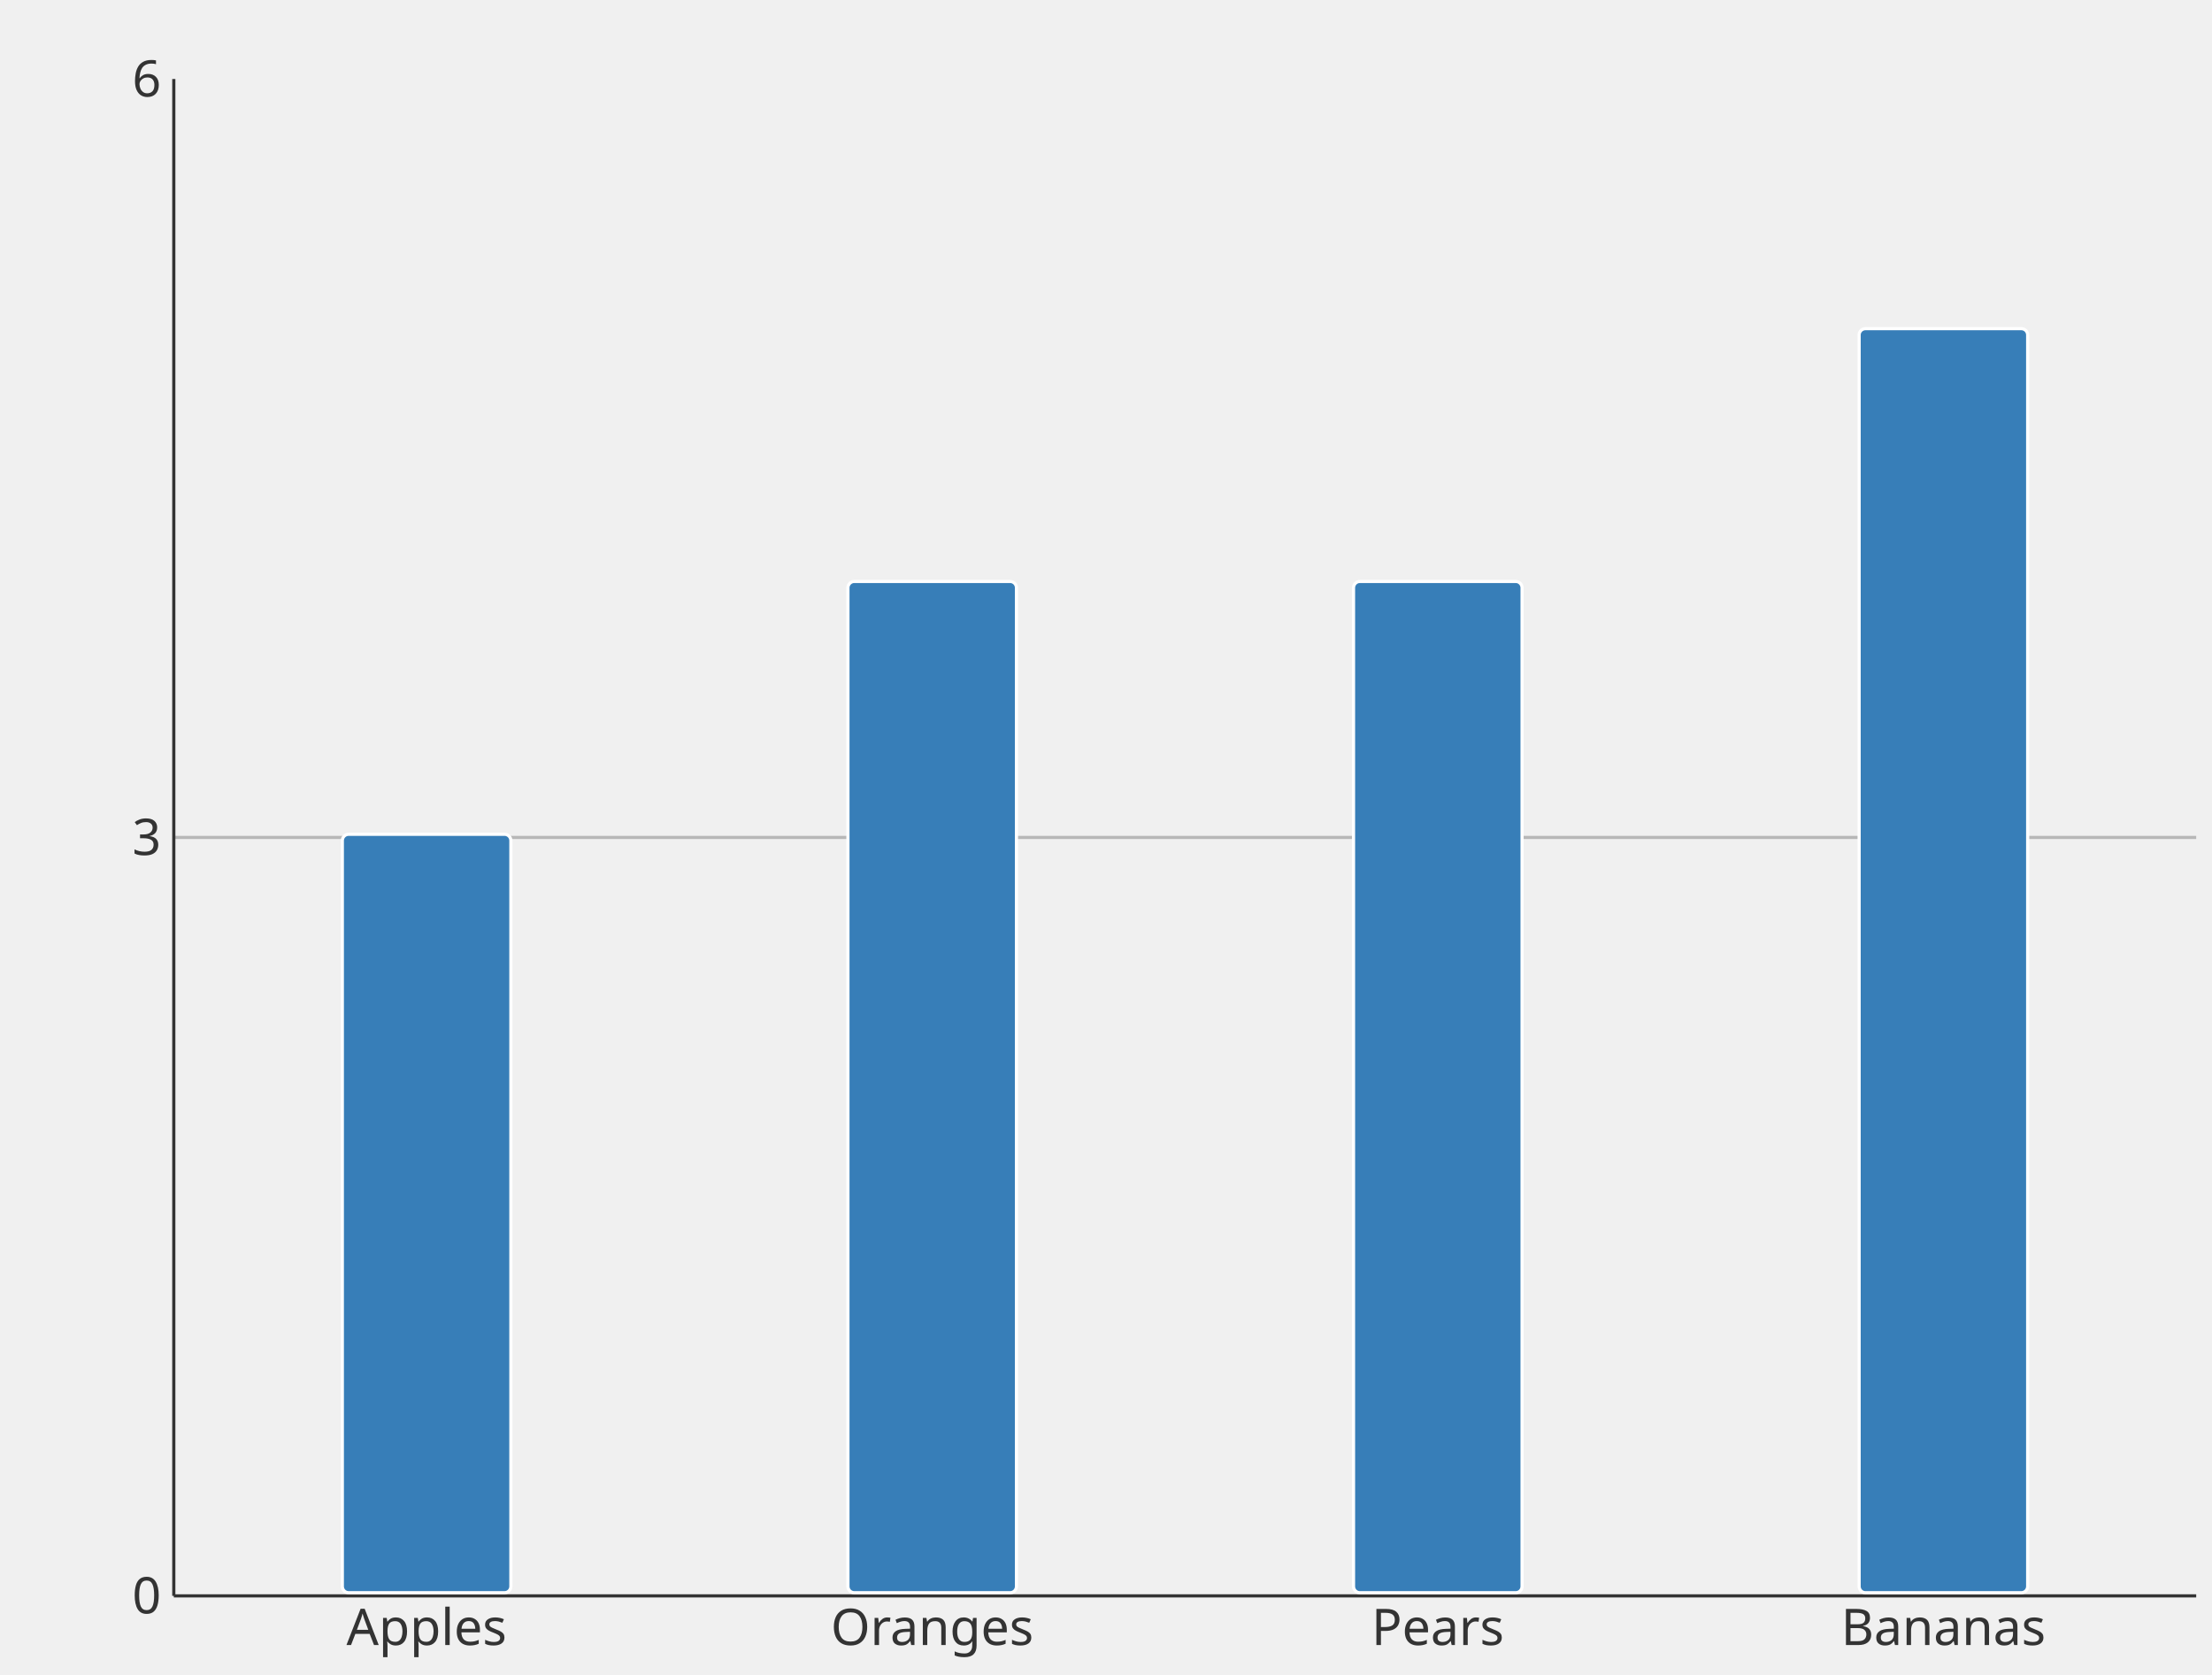
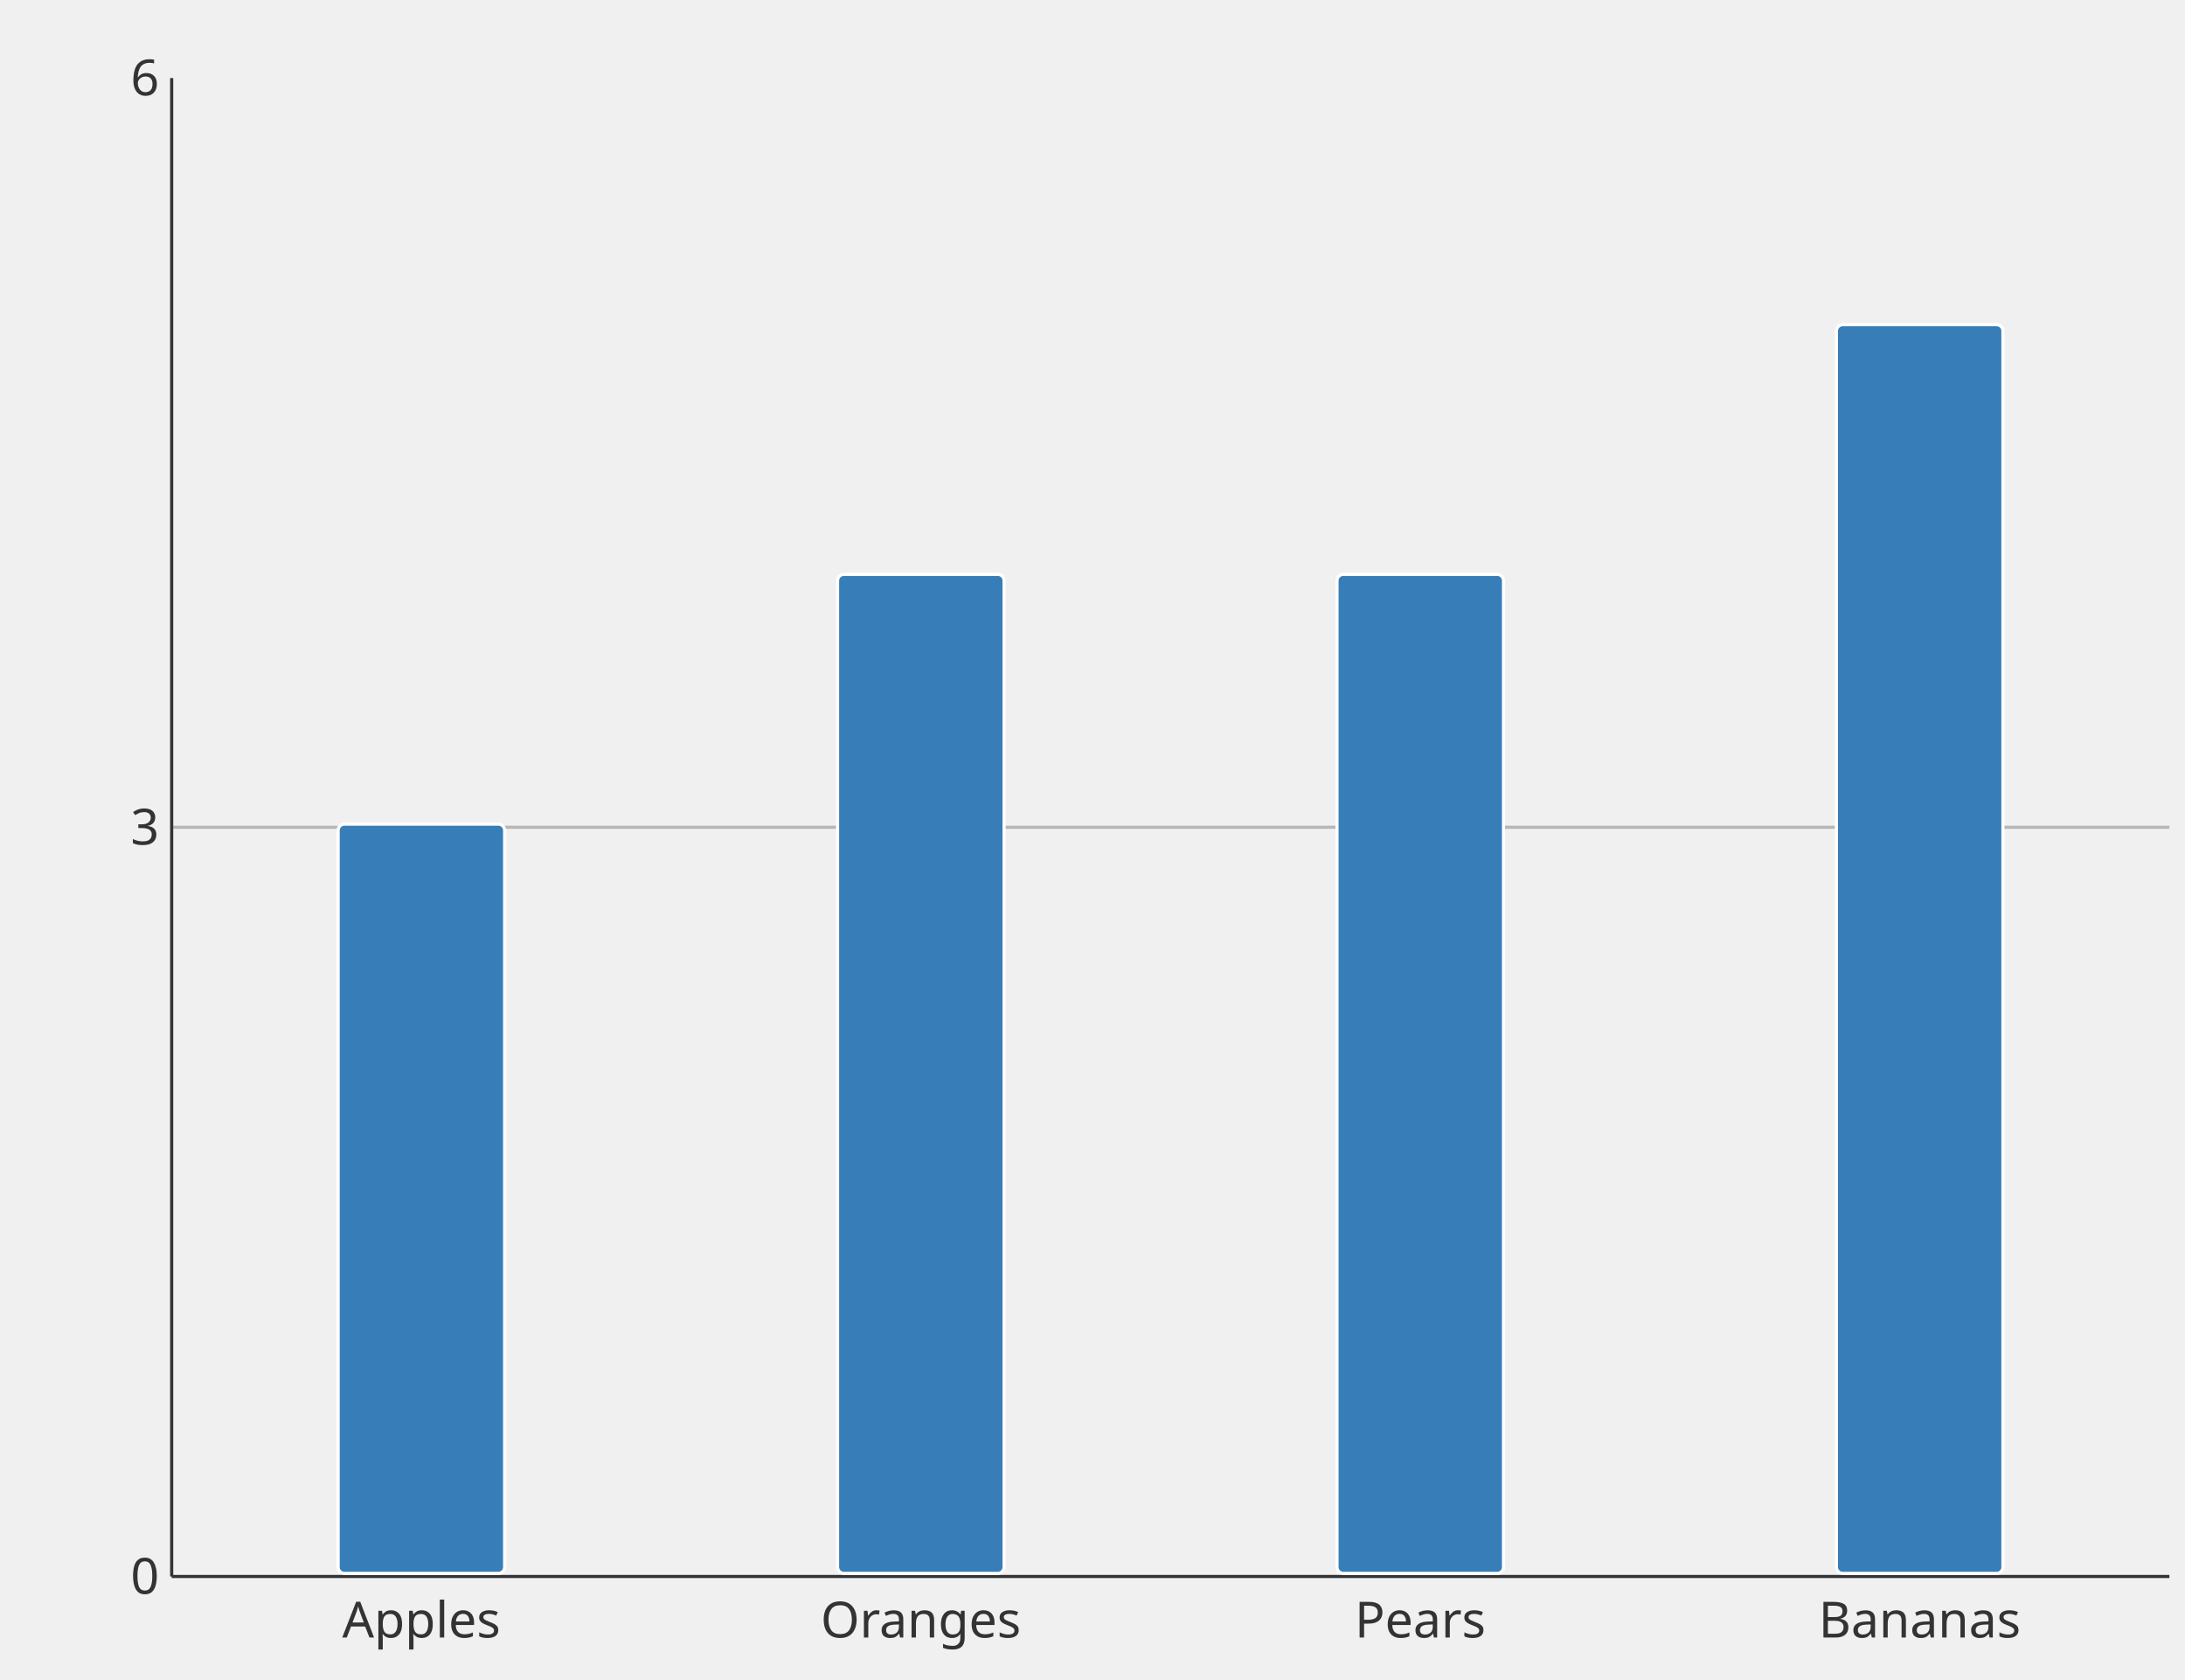
- <svg xmlns="http://www.w3.org/2000/svg" font-family="sans-serif" font-size="16" viewBox="-55 -25 700 530">
+ <svg xmlns="http://www.w3.org/2000/svg" font-family="sans-serif" font-size="16" viewBox="-55 -25 700 538">
  <style>
		@media (prefers-color-scheme: dark) {
			[fill="#333"] {fill: white}
			[stroke="#333"] {stroke: white}
		}
	</style>
  <g role="table">
    <line stroke="#333" x1="0" x2="0" y1="0" y2="480" />
    <line stroke="#333" x1="0" x2="640" y1="480" y2="480" />
    <line opacity="0.3" stroke="#333" x1="0" x2="640" y1="240" y2="240" />
    <g aria-hidden="true">
      <text dominant-baseline="middle" fill="#333" text-anchor="end" x="-4" y="480">0</text>
      <text dominant-baseline="middle" fill="#333" text-anchor="end" x="-4" y="240">3</text>
      <text dominant-baseline="middle" fill="#333" text-anchor="end" x="-4" y="0">6</text>
    </g>
    <g role="row">
-       <text dominant-baseline="middle" fill="#333" role="columnheader" text-anchor="middle" x="80" y="490">Apples</text>
-       <text dominant-baseline="middle" fill="#333" role="columnheader" text-anchor="middle" x="240" y="490">Oranges</text>
-       <text dominant-baseline="middle" fill="#333" role="columnheader" text-anchor="middle" x="400" y="490">Pears</text>
-       <text dominant-baseline="middle" fill="#333" role="columnheader" text-anchor="middle" x="560" y="490">Bananas</text>
+       <text dominant-baseline="middle" fill="#333" role="columnheader" text-anchor="middle" x="80" y="494">Apples</text>
+       <text dominant-baseline="middle" fill="#333" role="columnheader" text-anchor="middle" x="240" y="494">Oranges</text>
+       <text dominant-baseline="middle" fill="#333" role="columnheader" text-anchor="middle" x="400" y="494">Pears</text>
+       <text dominant-baseline="middle" fill="#333" role="columnheader" text-anchor="middle" x="560" y="494">Bananas</text>
    </g>
    <g fill="#377eb8" role="row" stroke="white">
      <rect height="240" role="cell" rx="2" ry="2" width="53.333" x="53.333" y="239">
				</rect>
      <rect height="320" role="cell" rx="2" ry="2" width="53.333" x="213.333" y="159">
				</rect>
      <rect height="320" role="cell" rx="2" ry="2" width="53.333" x="373.333" y="159">
				</rect>
      <rect height="400" role="cell" rx="2" ry="2" width="53.333" x="533.333" y="79">
				</rect>
    </g>
  </g>
</svg>
